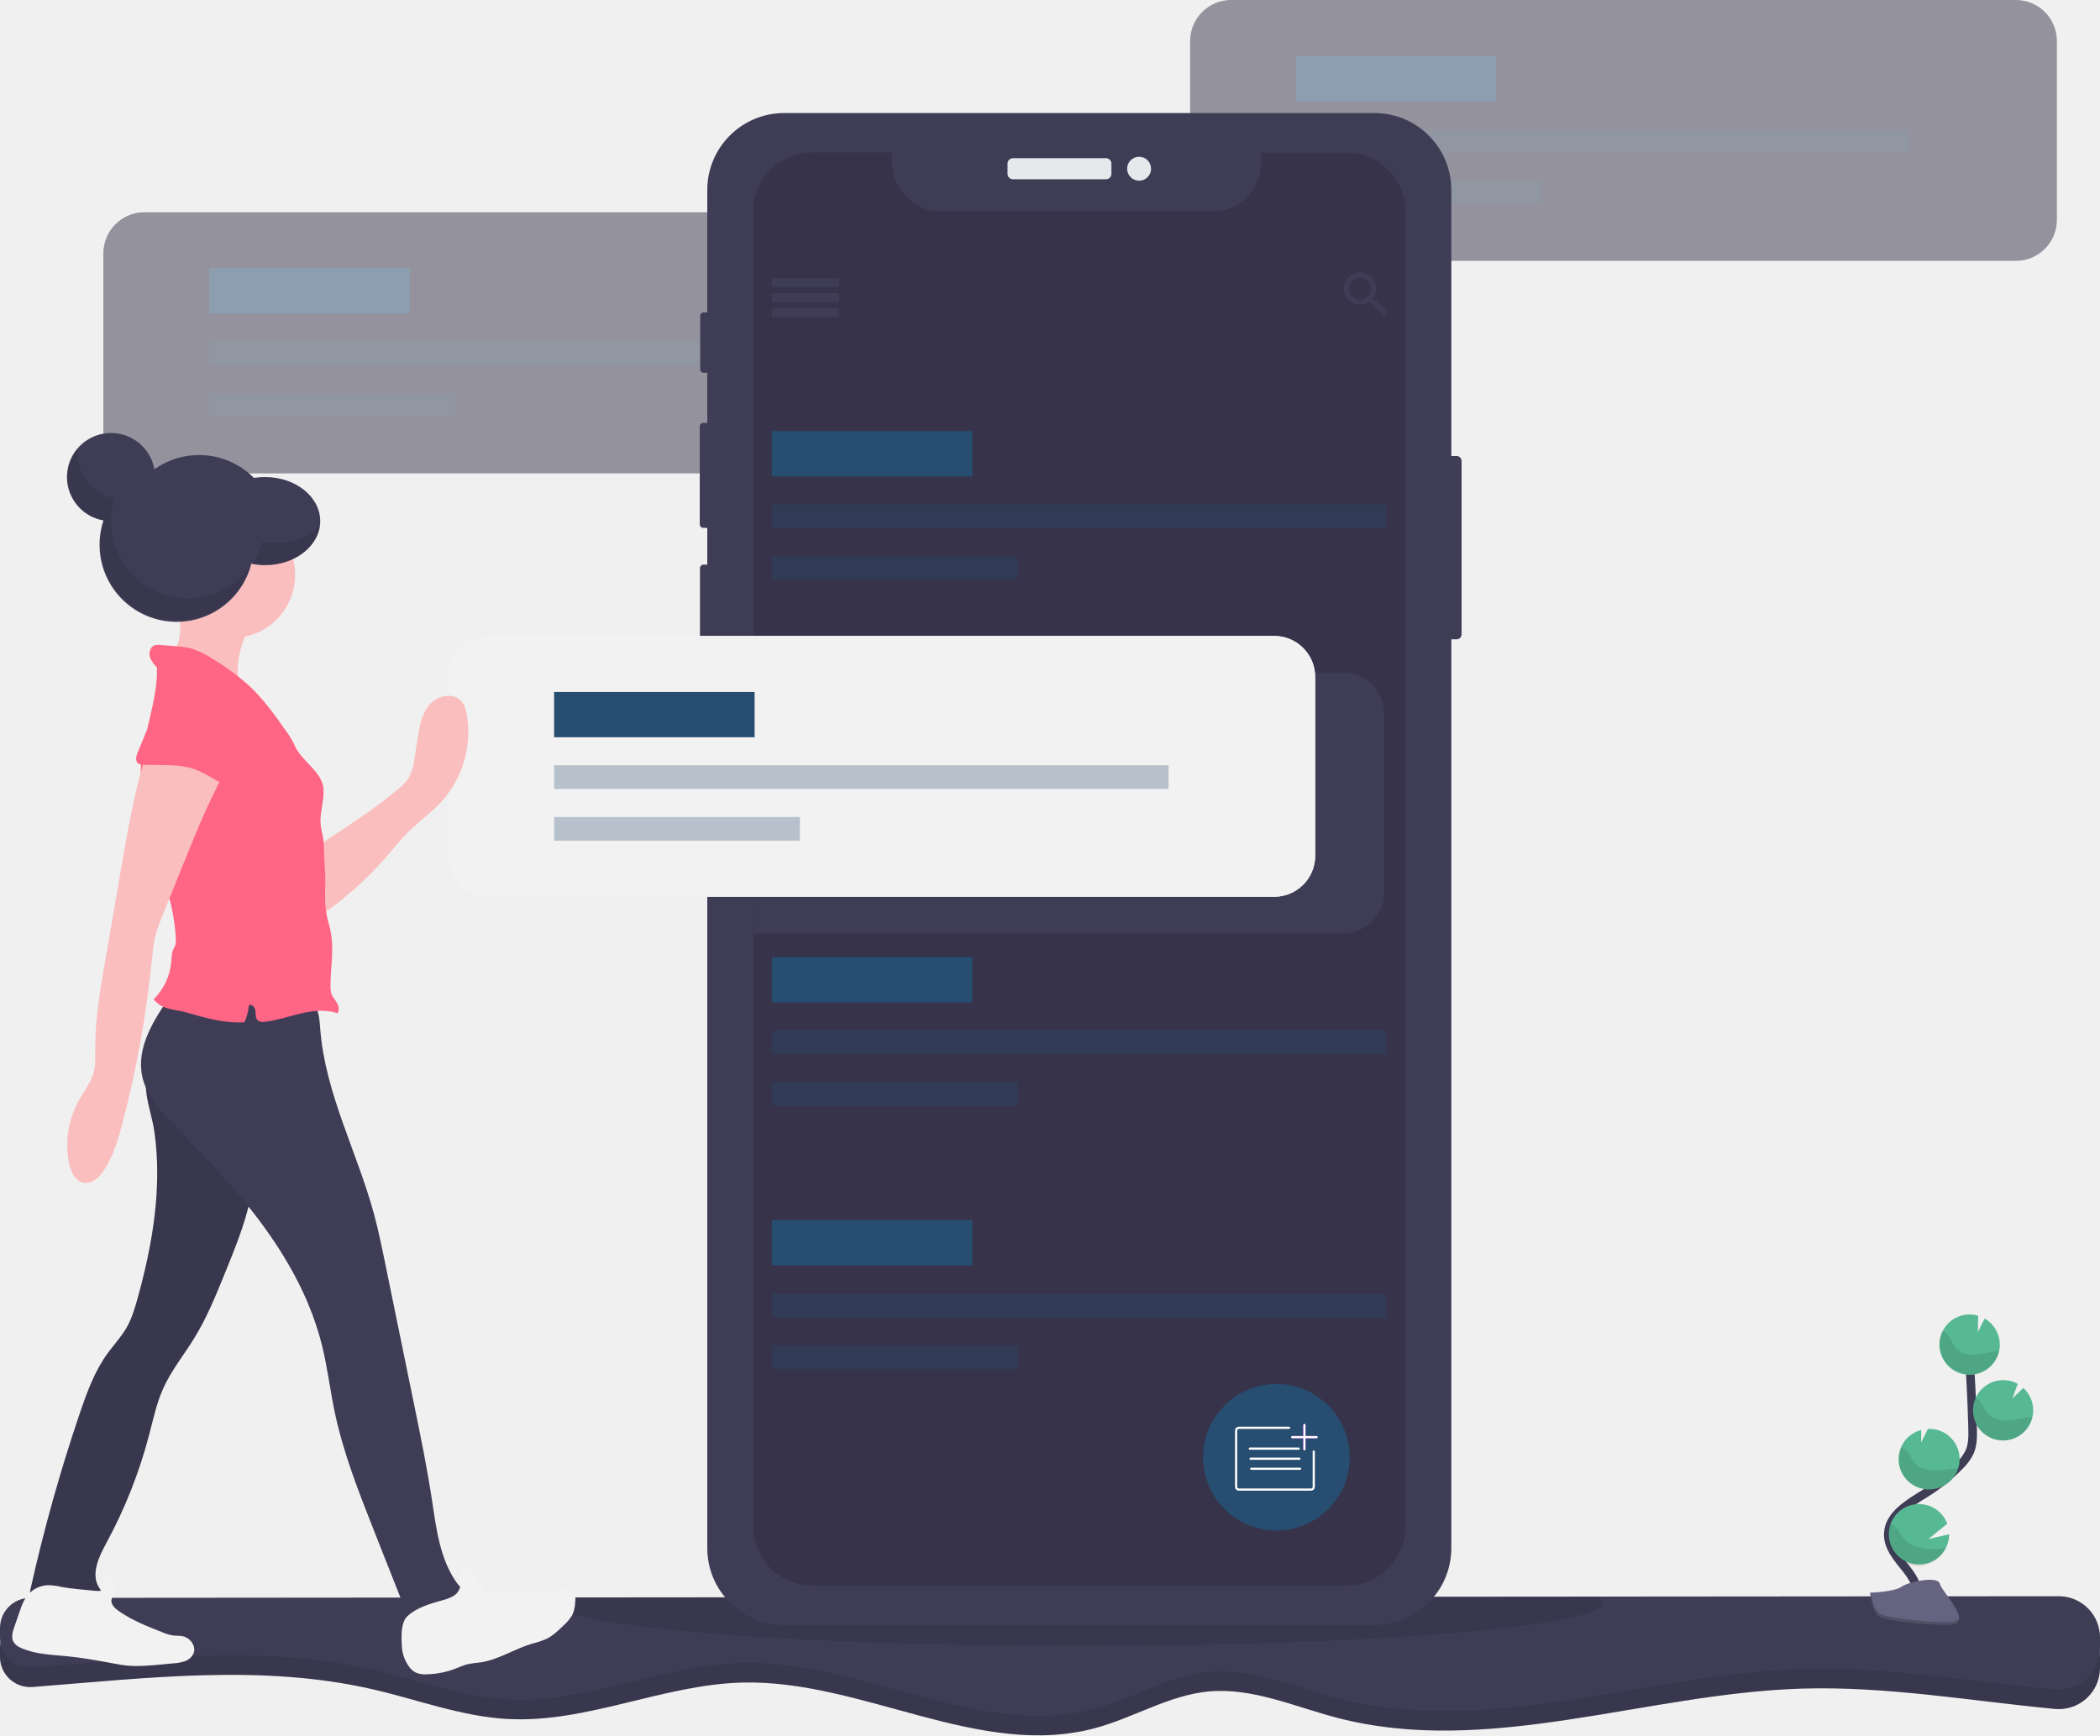
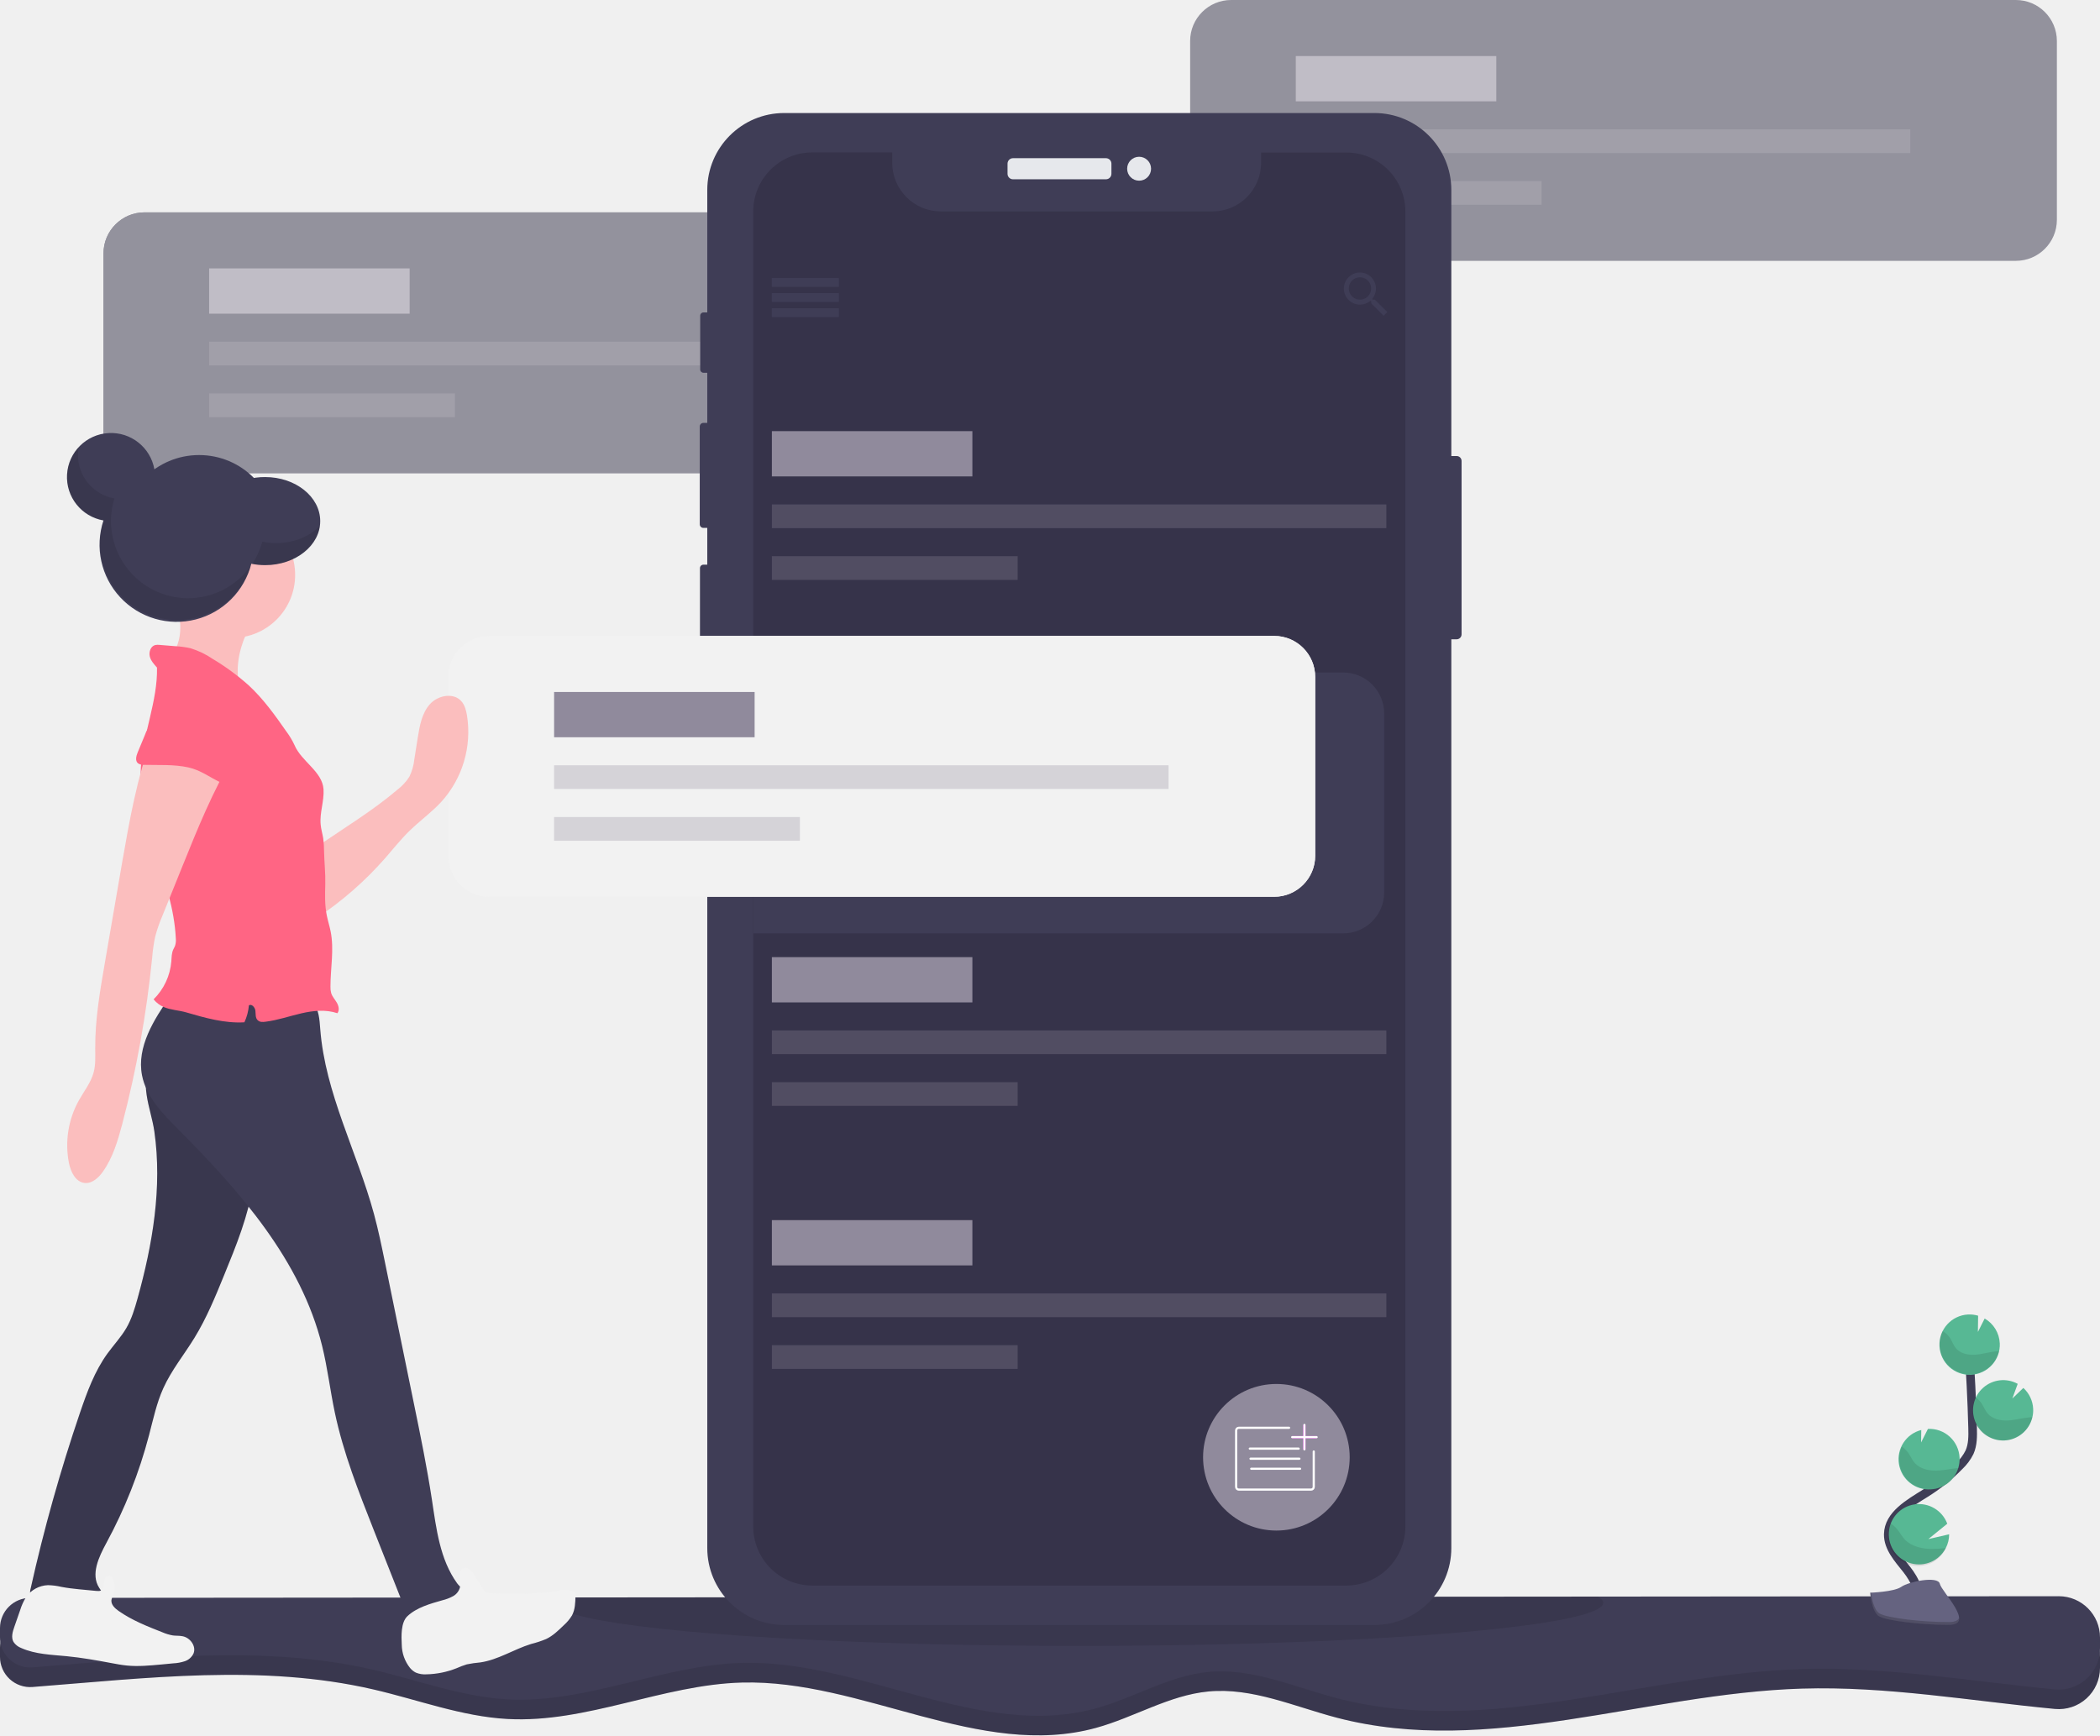
<svg xmlns="http://www.w3.org/2000/svg" data-name="Layer 1" width="974" height="805.02" viewBox="0 0 974 805.02">
  <path d="M974 768.75v5a19.11 19.11 0 01-20.91 19c-39.15-3.72-78.12-10.64-117.4-9.43-72.42 2.21-145.44 31.83-215.54 13.53-19.77-5.16-39.32-14.13-59.66-12.2-18.25 1.73-34.49 12.05-52.17 16.89C454.55 816.3 399.8 779 344.06 780.51c-36.74 1-71.92 18.89-108.62 16.9-21.27-1.14-41.53-8.92-62.28-13.71-51.66-11.94-104.86-5.27-158.09-1.13A14 14 0 010 768.64v-4.28a14 14 0 0114-14l940.92-.76A19.11 19.11 0 01974 768.75z" fill="#3f3d56" />
  <path d="M974 768.75v5a19.11 19.11 0 01-20.91 19c-39.15-3.72-78.12-10.64-117.4-9.43-72.42 2.21-145.44 31.83-215.54 13.53-19.77-5.16-39.32-14.13-59.66-12.2-18.25 1.73-34.49 12.05-52.17 16.89C454.55 816.3 399.8 779 344.06 780.51c-36.74 1-71.92 18.89-108.62 16.9-21.27-1.14-41.53-8.92-62.28-13.71-51.66-11.94-104.86-5.27-158.09-1.13A14 14 0 010 768.64v-4.28a14 14 0 0114-14l940.92-.76A19.11 19.11 0 01974 768.75z" opacity=".1" />
  <path d="M974 759.61v5a20.39 20.39 0 01-.11 2.08 19.11 19.11 0 01-20.8 17c-39.15-3.73-78.12-10.65-117.4-9.44-72.42 2.22-145.44 31.84-215.54 13.53-19.77-5.16-39.32-14.13-59.66-12.2-18.25 1.73-34.49 12.05-52.17 16.9-53.77 14.72-108.52-22.58-164.26-21.08-36.74 1-71.92 18.89-108.62 16.91-21.27-1.15-41.53-8.92-62.28-13.72-51.65-11.93-104.86-5.26-158.09-1.12a14 14 0 01-14.86-11.5 13.7 13.7 0 01-.21-2.46v-4.28a14 14 0 0114-14l235.83-.19 481.81-.4 223.28-.18A19.11 19.11 0 01974 759.61z" fill="#3f3d56" />
  <path d="M743.59 743.51c0 2.21-4.36 4.33-12.4 6.32-32.19 7.95-123.19 13.68-230.6 13.68-105.67 0-195.58-5.55-229-13.31-9-2.09-14-4.34-14-6.69 0-.82.6-1.63 1.78-2.43l481.81-.4c1.59.93 2.41 1.83 2.41 2.83z" opacity=".1" />
  <g opacity=".5">
    <rect x="552" width="402" height="121" rx="19.03" fill="#36334a" />
-     <path fill="#274e71" d="M601 26h93v21h-93z" />
-     <path fill="#274e71" opacity=".3" d="M601 60h285v11H601zm0 24h114v11H601z" />
+     <path fill="#908a9c" d="M601 26h93v21h-93z" />
+     <path fill="#908a9c" opacity=".3" d="M601 60h285v11H601zm0 24h114v11H601z" />
  </g>
  <g opacity=".5">
    <rect x="48" y="98.51" width="402" height="121" rx="19.03" fill="#36334a" />
    <path fill="#36334a" d="M97 124.51h93v21H97zm0 34h285v11H97zm0 24h114v11H97z" />
    <rect x="48" y="98.51" width="402" height="121" rx="19.03" fill="#36334a" />
-     <path fill="#274e71" d="M97 124.51h93v21H97z" />
-     <path fill="#274e71" opacity=".3" d="M97 158.51h285v11H97zm0 24h114v11H97z" />
+     <path fill="#908a9c" d="M97 124.51h93v21H97z" />
+     <path fill="#908a9c" opacity=".3" d="M97 158.51h285v11H97zm0 24h114v11H97z" />
  </g>
  <rect x="667.58" y="211.54" width="10.31" height="85.02" rx="2.29" fill="#3f3d56" />
  <rect x="324.76" y="144.93" width="5.79" height="27.99" rx="1.5" fill="#3f3d56" />
  <rect x="324.55" y="196.17" width="6.52" height="48.72" rx="1.69" fill="#3f3d56" />
  <rect x="324.65" y="261.94" width="6.21" height="49.14" rx="1.61" fill="#3f3d56" />
  <rect x="328.04" y="52.43" width="345.1" height="701.37" rx="35.69" fill="#3f3d56" />
  <rect x="467.3" y="73.38" width="48.19" height="9.79" rx="2.54" fill="#e6e8ec" />
  <circle cx="528.33" cy="78.27" r="5.55" fill="#e6e8ec" />
  <path d="M651.83 98.11v610a27.41 27.41 0 01-27.41 27.4H376.76a27.41 27.41 0 01-27.41-27.4v-610a27.41 27.41 0 0127.41-27.41h37.06v4.81a22.58 22.58 0 0022.57 22.57h126a22.57 22.57 0 0022.52-22.57v-4.76h39.51a27.41 27.41 0 0127.41 27.36z" fill="#36334a" />
  <path fill="#3f3d56" d="M358 129h31v4h-31zm0 7h31v4h-31zm0 7h31v4h-31z" />
  <path fill="#3f3d56" d="M358 129h31v4h-31zm0 7h31v4h-31zm0 7h31v4h-31zm279.66-4h-.91l-.35-.29a7.61 7.61 0 001.78-4.89 7.44 7.44 0 10-7.4 7.48 7.73 7.73 0 004.88-1.78l.34.29v.92l5.74 5.75 1.72-1.72zm-6.88 0a5.18 5.18 0 115.16-5.18 5.15 5.15 0 01-5.16 5.18z" />
-   <path fill="#274e71" d="M358 200h93v21h-93z" />
-   <path fill="#274e71" opacity=".3" d="M358 234h285v11H358zm0 24h114v11H358z" />
-   <path fill="#274e71" d="M358 444h93v21h-93z" />
-   <path fill="#274e71" opacity=".3" d="M358 478h285v11H358zm0 24h114v11H358z" />
-   <path fill="#274e71" d="M358 566h93v21h-93z" />
-   <path fill="#274e71" opacity=".3" d="M358 600h285v11H358zm0 24h114v11H358z" />
-   <circle cx="592" cy="676" r="34" fill="#274e71" />
+   <path fill="#908a9c" d="M358 200h93v21h-93z" />
+   <path fill="#908a9c" opacity=".3" d="M358 234h285v11H358zm0 24h114v11H358z" />
+   <path fill="#908a9c" d="M358 444h93v21h-93z" />
+   <path fill="#908a9c" opacity=".3" d="M358 478h285v11H358zm0 24h114v11H358z" />
+   <path fill="#908a9c" d="M358 566h93v21h-93z" />
+   <path fill="#908a9c" opacity=".3" d="M358 600h285v11H358zm0 24h114v11H358z" />
+   <circle cx="592" cy="676" r="34" fill="#908a9c" />
  <path d="M609.33 673.32v16.43a1.25 1.25 0 01-1.25 1.25h-33.5a1.25 1.25 0 01-1.25-1.25v-26.17a1.25 1.25 0 011.25-1.25h23.31M579.67 672h22.66M580 676.67h22.67m-22.34 4.66H603" fill="none" stroke="#fff" stroke-linecap="round" stroke-miterlimit="10" />
  <path fill="none" stroke="#f0f" stroke-miterlimit="10" d="M605 661v11.33m5.67-5.66h-11.34" />
  <path fill="none" stroke="#fff" stroke-linecap="round" stroke-miterlimit="10" d="M605 661v11.33m5.67-5.66h-11.34" />
  <path d="M888.6 745.17c3-5.51-.4-12.27-4.29-17.18s-8.61-10-8.51-16.29c.15-9 9.7-14.31 17.33-19.09a84 84 0 0015.56-12.51 22.8 22.8 0 004.78-6.4c1.58-3.52 1.54-7.52 1.44-11.37q-.51-19.26-1.91-38.49" fill="none" stroke="#3f3d56" stroke-miterlimit="10" stroke-width="4" />
  <path d="M927.51 623.14a14 14 0 00-7-11.5l-3.14 6.22.1-7.53a14.22 14.22 0 00-4.63-.56 14 14 0 1014.68 13.37zm-25.03 94.99a14 14 0 11.68-11.3l-8.77 7.13 9.65-2.23a14 14 0 01-1.56 6.4zm-6.93-27.25a14 14 0 01-4.45-27.53l-.08 5.78 3.18-6.29a14 14 0 0114.67 13.36 13.84 13.84 0 01-.6 4.79 14 14 0 01-12.72 9.89zm34.07-22.67a14 14 0 116.21-26.27l-2.48 6.8 5.1-4.9a14 14 0 014.55 9.67 13.79 13.79 0 01-.35 3.87 14 14 0 01-13.03 10.83z" fill="#57b894" />
  <path d="M925.62 626.88c-3.24.35-6.39 1.36-9.64 1.56s-6.82-.57-8.88-3.1c-1.1-1.36-1.66-3.08-2.59-4.57a10 10 0 00-3.54-3.33 14 14 0 1026.24 9.32q-.79.03-1.59.12zm4 41.33a14 14 0 01-13.35-20 10.37 10.37 0 012.82 2.82c1 1.51 1.61 3.26 2.78 4.64 2.19 2.57 5.92 3.41 9.31 3.26s6.66-1.12 10-1.43c.47 0 .94-.07 1.42-.08a14 14 0 01-12.98 10.79zm-34.07 22.67a14 14 0 01-13.46-19.76 11.48 11.48 0 013 2.85c1.09 1.54 1.77 3.32 3.05 4.74 2.37 2.63 6.35 3.56 9.93 3.48s6.83-.93 10.28-1.2a14 14 0 01-12.8 9.89zm6.93 27.25a14.017 14.017 0 01-25.59-11.45 13.84 13.84 0 013.08 2.75c1.34 1.62 2.22 3.47 3.76 5 2.87 2.82 7.5 4 11.63 4.09a60 60 0 007.12-.39z" opacity=".1" />
  <path d="M867.43 738.82s11.08-.34 14.42-2.72 17-5.21 17.86-1.4 16.65 19 4.15 19.06-29.06-1.94-32.4-4-4.03-10.94-4.03-10.94z" fill="#656380" />
  <path d="M904.08 752.44c-12.51.1-29.06-1.95-32.39-4-2.54-1.55-3.55-7.09-3.89-9.65h-.37s.7 8.94 4 11 19.89 4.07 32.4 4c3.61 0 4.85-1.31 4.78-3.21-.47 1.12-1.84 1.83-4.53 1.86z" opacity=".2" />
  <path d="M642 331.03v82.94a19 19 0 01-19 19H349.35v-121H623a19 19 0 0119 19.06z" fill="#3f3d56" />
  <rect x="208" y="295" width="402" height="121" rx="19.03" fill="#f2f2f2" />
  <rect x="208" y="295" width="402" height="121" rx="19.03" fill="#f2f2f2" />
-   <path fill="#274e71" d="M257 321h93v21h-93z" />
-   <path fill="#274e71" opacity=".3" d="M257 355h285v11H257zm0 24h114v11H257z" />
+   <path fill="#908a9c" d="M257 321h93v21h-93z" />
+   <path fill="#908a9c" opacity=".3" d="M257 355h285v11H257zm0 24h114v11H257z" />
  <circle cx="92.34" cy="246.84" r="35.75" fill="#3f3d56" />
  <path d="M71.6 524.94c3.69 25.89-.81 52.29-7.82 77.48-1.31 4.69-2.72 9.42-5.17 13.63s-5.86 7.83-8.74 11.79c-6 8.26-9.52 18-12.81 27.64a779.65 779.65 0 00-22.82 81.32 5.57 5.57 0 000 3.47c.87 2 3.51 2.26 5.68 2.25l28.06-.15c1-1.92-.85-4-2-5.84-4-6.22-.16-14.3 3.37-20.81a223.74 223.74 0 0019.78-50c1.92-7.33 3.48-14.82 6.6-21.73 3.77-8.38 9.68-15.59 14.48-23.43 5.58-9.11 9.65-19 13.69-28.93 5.64-13.78 11.33-27.73 13.55-42.45 2.09-13.82 1.06-27.9-.3-41.81a2.64 2.64 0 00-3.06-3l-37.65-1.94c-7.76-.4-9.6-2.1-8.42 5.52.82 5.69 2.76 11.23 3.58 16.99z" fill="#3f3d56" />
  <path d="M71.6 524.94c3.69 25.89-.81 52.29-7.82 77.48-1.31 4.69-2.72 9.42-5.17 13.63s-5.86 7.83-8.74 11.79c-6 8.26-9.52 18-12.81 27.64a779.65 779.65 0 00-22.82 81.32 5.57 5.57 0 000 3.47c.87 2 3.51 2.26 5.68 2.25l28.06-.15c1-1.92-.85-4-2-5.84-4-6.22-.16-14.3 3.37-20.81a223.74 223.74 0 0019.78-50c1.92-7.33 3.48-14.82 6.6-21.73 3.77-8.38 9.68-15.59 14.48-23.43 5.58-9.11 9.65-19 13.69-28.93 5.64-13.78 11.33-27.73 13.55-42.45 2.09-13.82 1.06-27.9-.3-41.81a2.64 2.64 0 00-3.06-3l-37.65-1.94c-7.76-.4-9.6-2.1-8.42 5.52.82 5.69 2.76 11.23 3.58 16.99z" opacity=".1" />
  <path d="M79 461.99c-7.65 11-15.67 23.66-13.13 36.83 1.93 10 9.55 17.75 16.74 25 28.74 28.86 57 60.92 66.78 100.47 2.52 10.22 3.74 20.71 5.91 31 3.94 18.7 11 36.58 18 54.35l18.72 47.38a28.36 28.36 0 0027.1-18c-2.46-.19-5.67-2.57-7.11-4.57-8-11.07-9.64-25.31-11.69-38.81-2.27-14.92-5.3-29.72-8.34-44.51l-13.4-65.42c-1.55-7.55-3.1-15.11-5.12-22.54-7.82-28.83-22.64-56-24.93-85.81-.34-4.38-.55-9.19-3.52-12.44-3.12-3.43-8.24-4-12.87-4.27-18.73-1.24-34.89-3.07-53.14 1.34z" fill="#3f3d56" />
  <path d="M28.47 736.13a29.86 29.86 0 00-6.22-.8 12.92 12.92 0 00-10.16 5.55 25.25 25.25 0 00-2.73 6l-2.71 7.78c-.8 2.28-1.58 4.91-.39 7a7.42 7.42 0 003.64 2.85c6.56 2.92 13.95 3.08 21.1 3.78 6.94.68 13.82 1.9 20.67 3.19 2.36.44 4.71.89 7.1 1.13 5.34.54 10.72 0 16.06-.48l5.51-.53a19.84 19.84 0 005.42-1 6.83 6.83 0 004-3.59c1.36-3.37-1.56-7.36-5.13-8-1.45-.29-2.95-.16-4.42-.35a20.88 20.88 0 01-4.84-1.45c-7.05-2.77-14.17-5.57-20.37-9.93-1.72-1.21-3.52-2.9-3.33-5a10.19 10.19 0 01.89-2.59 9.46 9.46 0 00.08-6.69c-.34-.92-1-1.89-1.93-2-2.64-.32-2.32 3.53-2.71 5-.53 2-1.49 2.18-3.37 2-5.4-.58-10.8-.85-16.16-1.87zm157.87 26.83a17.65 17.65 0 003.82 10.75 8.36 8.36 0 002.72 2.19 10.92 10.92 0 004.95.79 40.05 40.05 0 0013.89-2.81 39.7 39.7 0 014.8-1.81 53.88 53.88 0 016.24-.9c8.27-1.19 15.53-6.07 23.52-8.54a49.45 49.45 0 007-2.3c3.16-1.49 5.72-4 8.23-6.43a19.89 19.89 0 003.78-4.52c1.47-2.74 1.56-6 1.62-9.1a2.59 2.59 0 00-.24-1.41 2.1 2.1 0 00-.9-.71c-2.43-1.2-5.31-.6-8-.13-9.72 1.73-19.67 1.41-29.54 1.09a4.29 4.29 0 01-4.54-2.59l-3.75-6c-1.07-1.72-2.77-3.69-4.71-3.1-1.55.47-2.18 2.37-2.12 4s.56 3.25.25 4.84a6.61 6.61 0 01-3.2 4.16 20.44 20.44 0 01-5 1.92c-5.52 1.56-11.94 3.33-16.21 7.39-3.09 2.92-2.8 9.37-2.61 13.22z" fill="#f2f2f2" />
  <path d="M184.4 366.26a23.17 23.17 0 005.46-5.94 24.21 24.21 0 002.33-8.21l1.57-9.92c.87-5.47 1.89-11.26 5.54-15.43s10.92-5.66 14.63-1.54c1.62 1.79 2.26 4.25 2.66 6.64a48.34 48.34 0 01-11.82 40c-4.49 4.92-10 8.83-14.75 13.48-4.14 4-7.73 8.59-11.55 12.94a159.42 159.42 0 01-31.47 27.5c.14-7.44 1.09-15.42 0-22.81-.81-5.34-3-8.22 2.17-11.71 12-8.16 24.11-15.54 35.23-25zM83.56 293.08c-.39 5.32-2.6 10.76-7 13.83q18.69 6.54 36.87 14.42c-2.34-2.25-3.05-5.7-3.16-8.94-.31-8.47 2.62-16.8 6.9-24.1a5.85 5.85 0 001.13-3.18c-.14-2.36-2.94-3.45-5.24-4a128.86 128.86 0 00-23.92-3.47c-3.45-.11-7.54-1.2-6.76 3.19.74 4.1 1.49 8.1 1.18 12.25z" fill="#fbbebe" />
  <circle cx="107.66" cy="266.7" r="29.23" fill="#fbbebe" />
  <path d="M136.6 345.65a35.36 35.36 0 00-3.71-6.22c-5.3-7.61-10.74-15.21-17.54-21.51a109.19 109.19 0 00-16.65-12.23 37.79 37.79 0 00-10.42-5 40.77 40.77 0 00-6.69-.91l-7.59-.62a6.21 6.21 0 00-2 .06c-2.06.52-3 3.08-2.56 5.15s2 3.75 3.38 5.32c.34 15.49-6.55 30.77-7.48 46.24-1.63 27 14.88 52.21 16.2 79.28a8.55 8.55 0 01-.38 3.63c-.22.56-.55 1.07-.8 1.62-.78 1.7-.75 3.63-.89 5.5a27.94 27.94 0 01-8.23 17.62 12.23 12.23 0 004.64 3.54c3.19 1.39 7 1.51 10.39 2.48 8.84 2.58 17.9 5.18 27.09 4.63a23.9 23.9 0 002.09-7.87c1.3-.81 2.8.92 3 2.44s-.09 3.29 1 4.39 2.47.93 3.8.76c5.61-.71 11-2.6 16.5-3.87s11.38-1.88 16.73-.06c1.08-1.37.62-3.4-.26-4.9s-2.13-2.82-2.63-4.49a10.08 10.08 0 01-.32-2.95c0-8.55 1.76-17.19.09-25.58-.49-2.46-1.27-4.86-1.77-7.33-1-4.79-.85-9.73-.72-14.62s-.46-10.18-.56-15.14a48.29 48.29 0 00-.4-6.13c-.34-2.13-1-4.21-1.18-6.36-.54-5.46 1.66-10.88 1.33-16.36-.55-8.32-10.22-12.84-13.46-20.51z" fill="#ff6584" />
  <path d="M70.63 341.73c-7.08 18.78-10.54 38.7-14 58.48l-8 46.46c-2.27 13.13-4.55 26.34-4.46 39.66 0 3.74.24 7.55-.74 11.16-1.28 4.74-4.46 8.69-6.87 13a42.78 42.78 0 00-4.6 28.93c.82 4.15 3.06 8.86 7.27 9.34 3.46.38 6.45-2.37 8.47-5.21 4.64-6.51 6.94-14.37 9-22.11a500.11 500.11 0 0013.87-77.09 75.06 75.06 0 011.39-9.8 69.54 69.54 0 013.38-9.76q4.59-11.38 9.19-22.76c7.07-17.53 14.18-35.14 23.89-51.36-9.6-2.76-19.59-6-29.19-8.73-2.77-.82-5.74-.33-8.6-.21z" fill="#fbbebe" />
  <path d="M87.27 355.97c-6.72-1.45-13.67-1-20.53-1.17a4.43 4.43 0 01-2.76-.72c-1.39-1.19-.8-3.42-.1-5.11l3.32-8a11.64 11.64 0 012.66-4.42c1.69-1.5 4.07-1.87 6.31-2.14 7.29-.84 14.79-1.12 21.86.85s13.72 6.45 16.88 13.08c1.32 2.76 1.93 6.24.18 8.75-2.6 3.73-8.43 7.9-12.78 5.86-5.21-2.44-9.2-5.71-15.04-6.98z" fill="#ff6584" />
  <path d="M123 221.3a29.52 29.52 0 00-16.28 4.69 35.75 35.75 0 00-35.1-8.22A20.43 20.43 0 1048 241.42a35.75 35.75 0 1068.57 20.09 32 32 0 006.41.65c14.1 0 25.54-9.15 25.54-20.43S137.08 221.3 123 221.3z" fill="#3f3d56" />
  <path d="M128.09 251.94a31.1 31.1 0 01-6.41-.65 35.57 35.57 0 01-4.68 10.29 32.11 32.11 0 006 .58c13.18 0 24-8 25.39-18.24-4.69 4.88-12.04 8.02-20.3 8.02zm-40.86 25.57a35.8 35.8 0 01-34.18-46.28 20.43 20.43 0 01-16.89-20.12 20.09 20.09 0 01.33-3.66 20.43 20.43 0 0011.46 34 35.75 35.75 0 0068.29 21.18 35.68 35.68 0 01-29.01 14.88z" opacity=".1" />
</svg>
